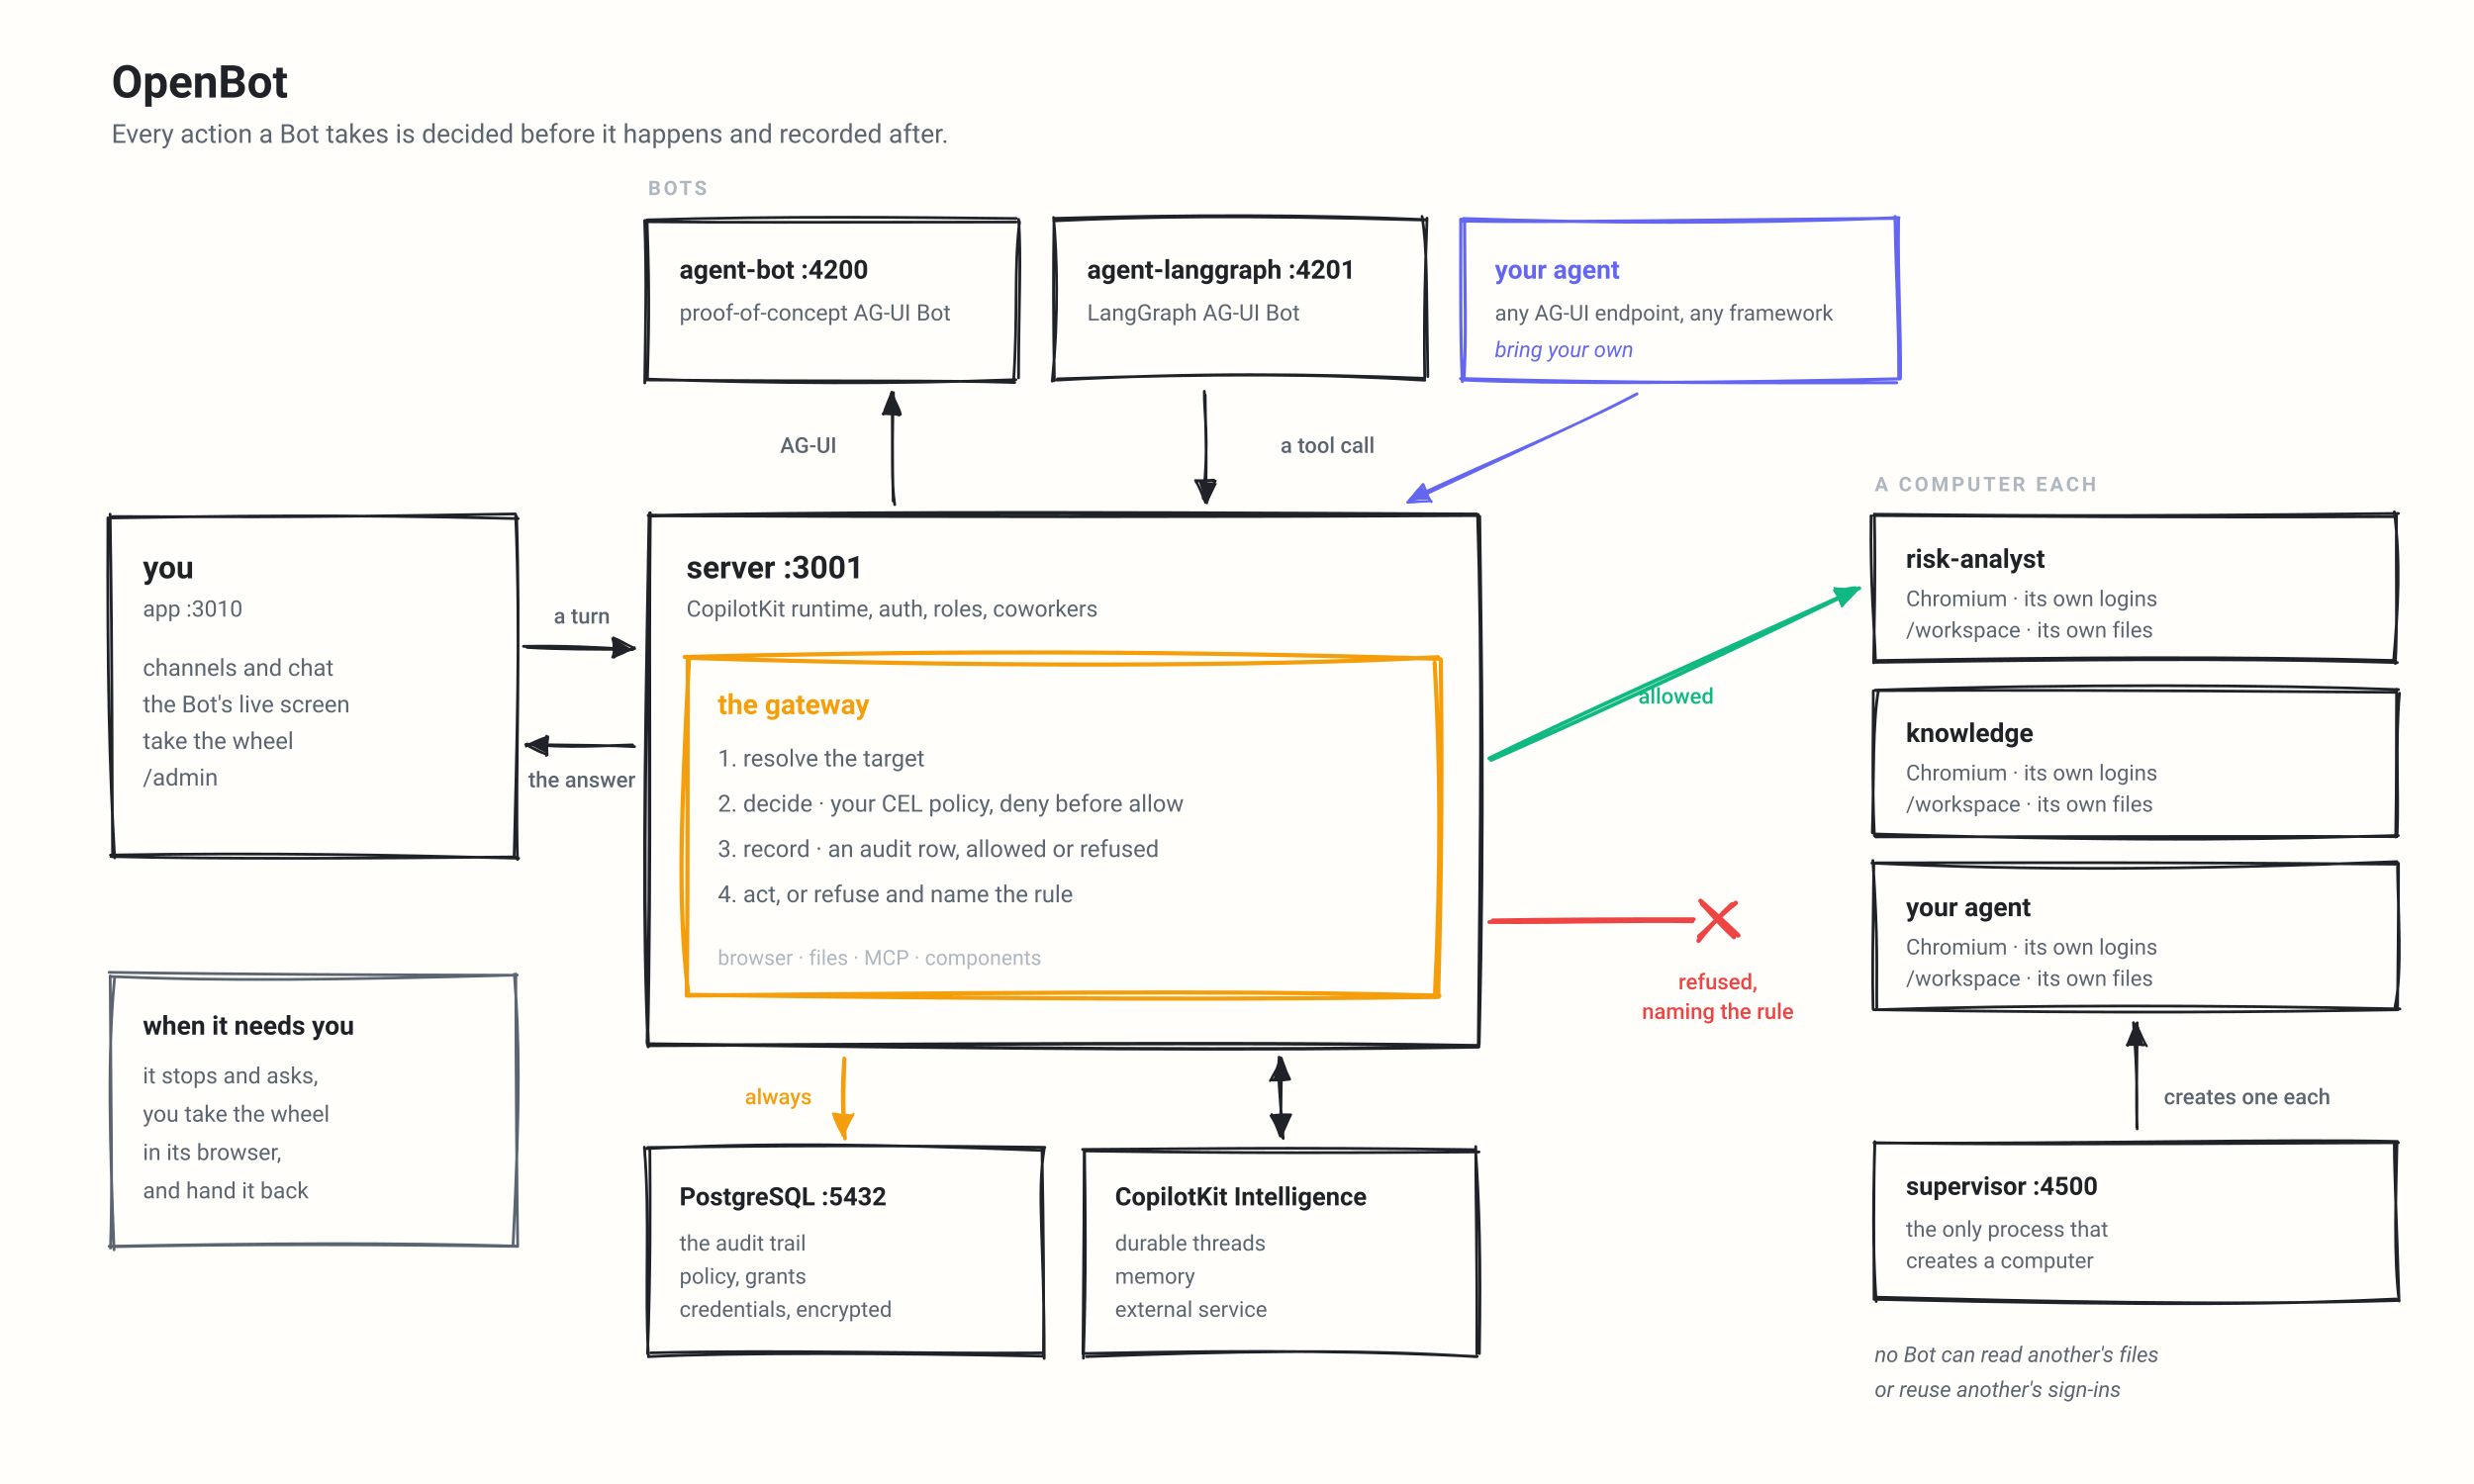
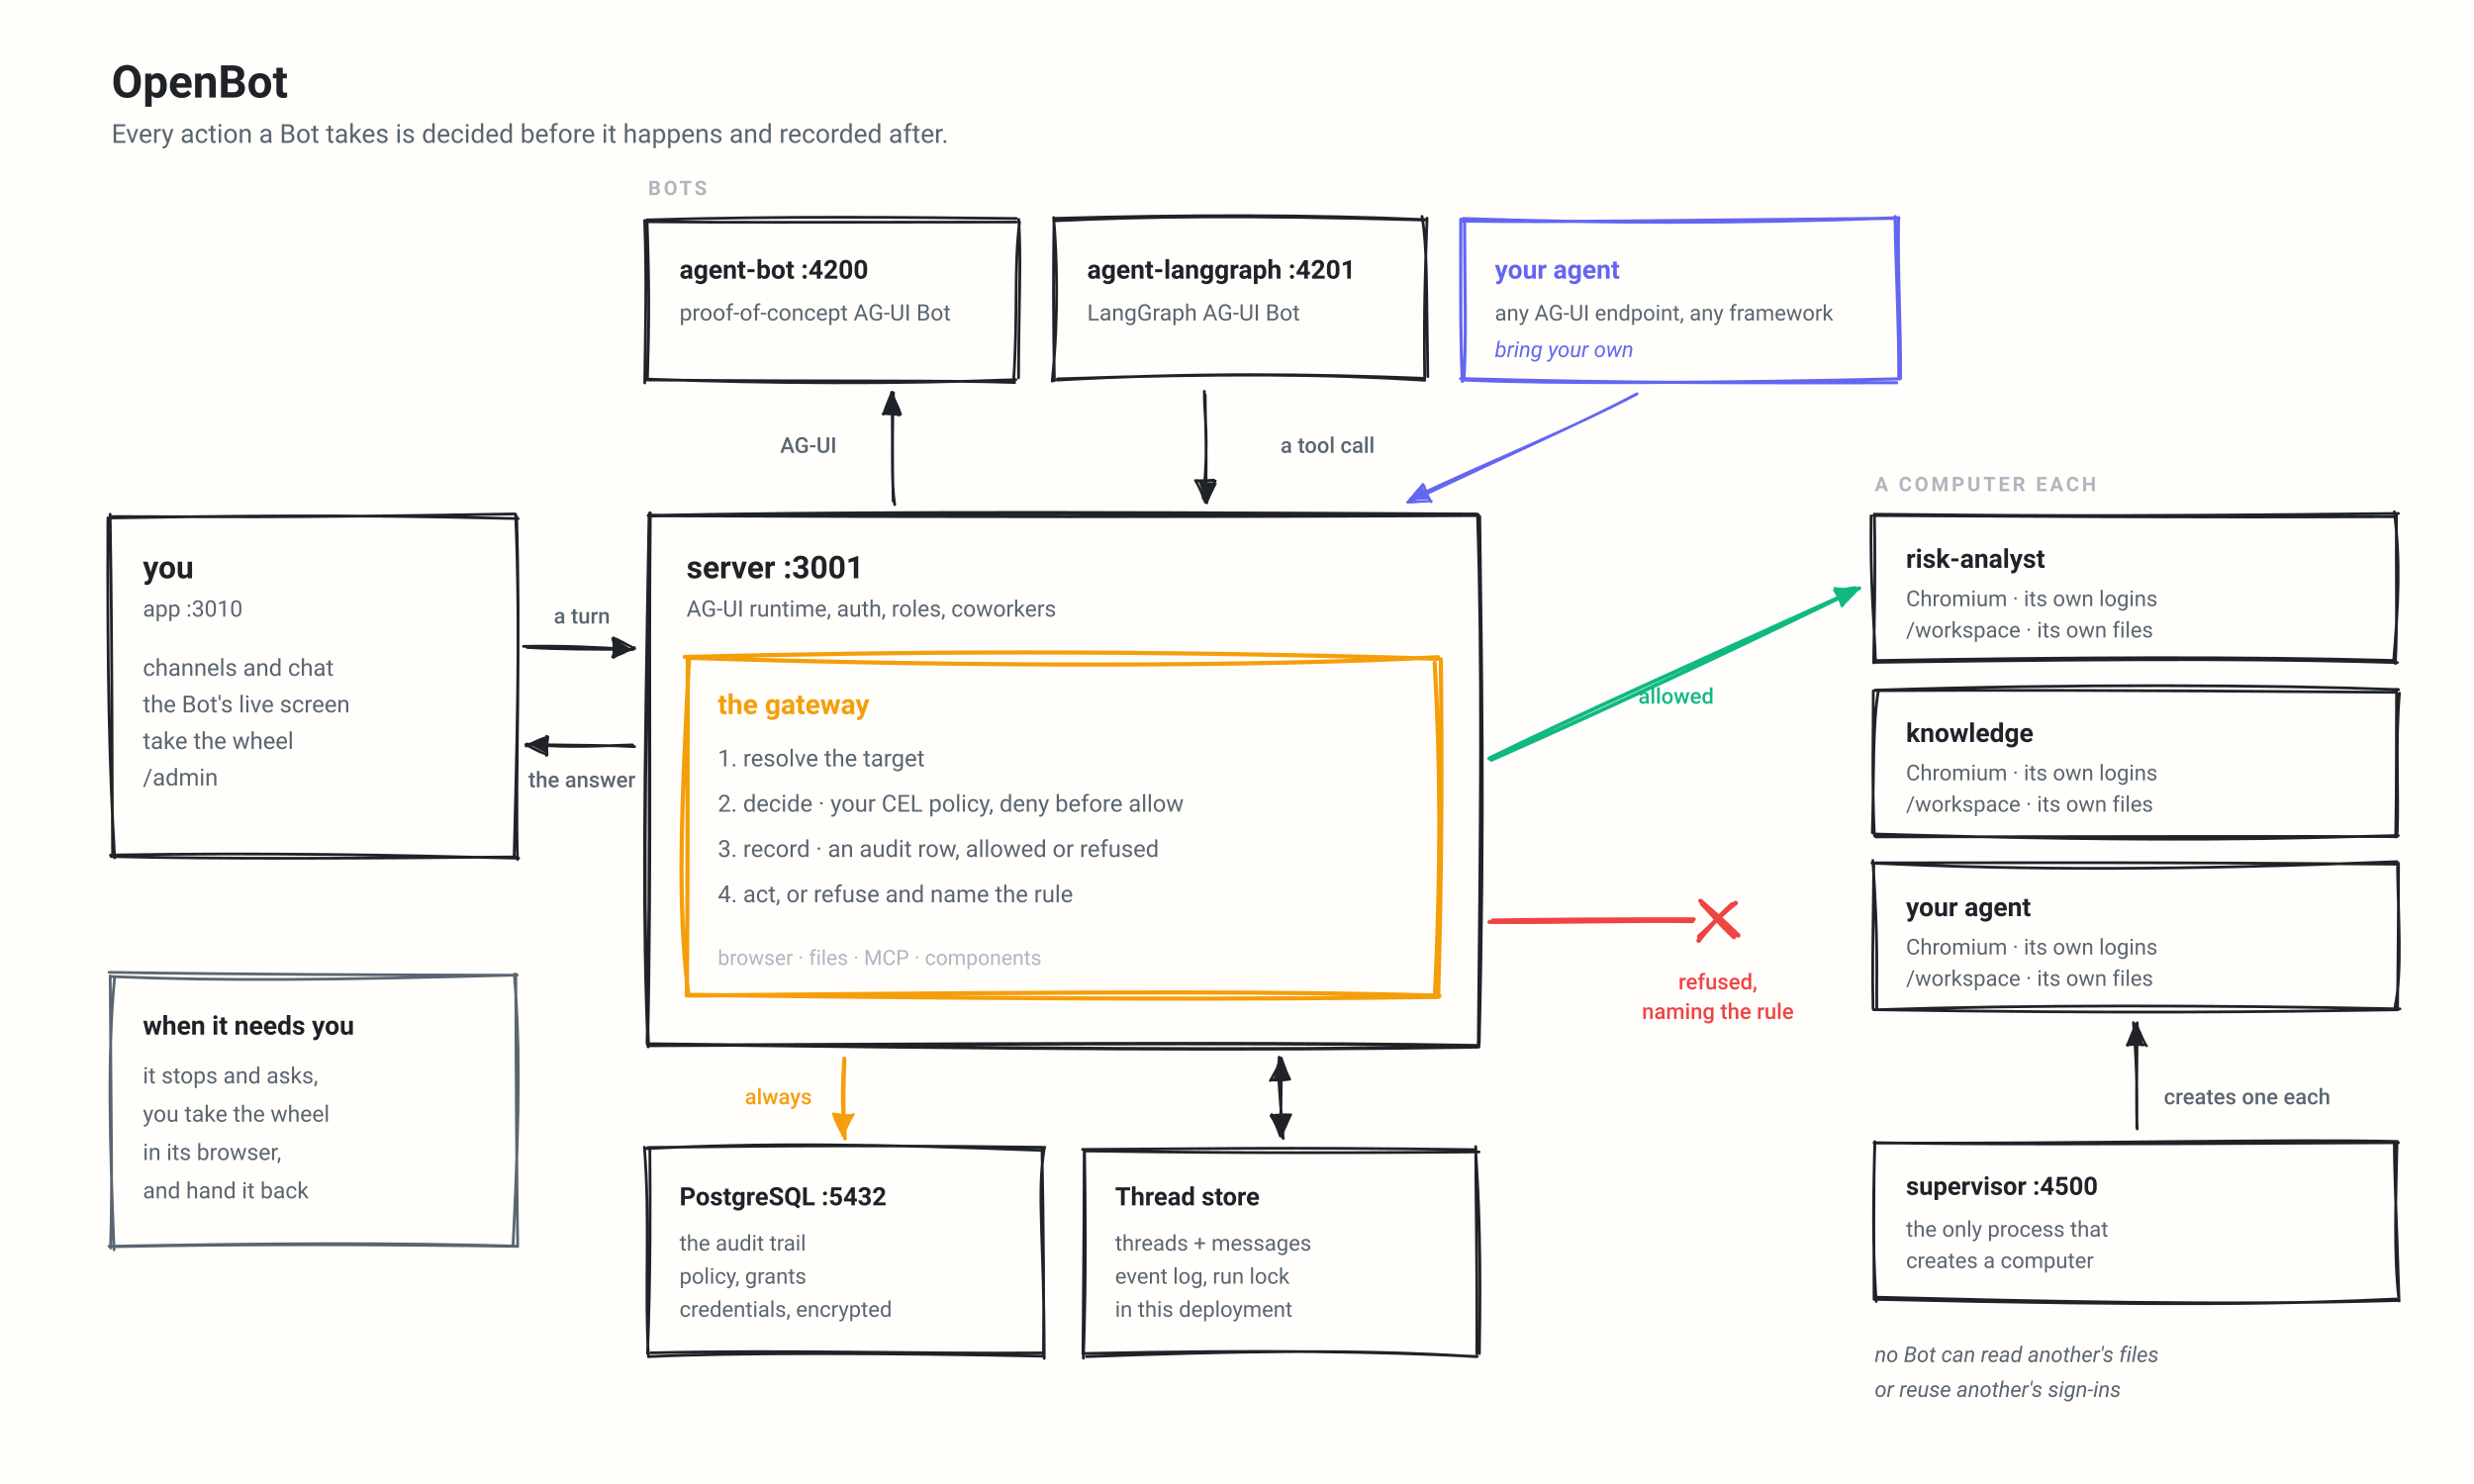
<svg xmlns="http://www.w3.org/2000/svg" viewBox="0 0 1420 852" width="1420" height="852" role="img">
  <rect width="1420" height="852" fill="#fffefb" />
  <text x="64" y="56" font-family="ui-sans-serif, -apple-system, &quot;Segoe UI&quot;, Roboto, &quot;Helvetica Neue&quot;, Arial, sans-serif" font-size="26" font-weight="700" fill="#1f2328" text-anchor="start">OpenBot</text>
  <text x="64" y="82" font-family="ui-sans-serif, -apple-system, &quot;Segoe UI&quot;, Roboto, &quot;Helvetica Neue&quot;, Arial, sans-serif" font-size="15" font-weight="400" fill="#5b6570" text-anchor="start">Every action a Bot takes is decided before it happens and recorded after.</text>
  <text x="372" y="112" font-family="ui-sans-serif, -apple-system, &quot;Segoe UI&quot;, Roboto, &quot;Helvetica Neue&quot;, Arial, sans-serif" font-size="11.5" font-weight="700" fill="#aeb6bf" text-anchor="start" letter-spacing="1.6">BOTS</text>
  <path d="M372.459 127.308 C414.776 127.759, 457.833 127.659, 583.253 127.486 M371.314 126.253 C447.726 123.952, 521.852 124.774, 583.301 125.438 M585.18 127.408 C581.847 154.688, 584.381 180.293, 581.723 219.523 M584.696 125.99 C586.201 148.555, 584.777 172.618, 584.612 216.954 M582.408 219.6 C539.665 218.165, 492.998 219.168, 370.501 218.146 M583.078 217.972 C513.37 220.622, 442.975 220.187, 372.597 217.689 M370.055 219.859 C370.41 190.429, 371.297 160.605, 370.005 126.592 M371.604 217.781 C372.11 196.383, 373.111 173.91, 371.39 126.774" fill="none" stroke="#1f2328" stroke-width="1.6" stroke-linecap="round" stroke-linejoin="round" />
  <text x="390" y="160" font-family="ui-sans-serif, -apple-system, &quot;Segoe UI&quot;, Roboto, &quot;Helvetica Neue&quot;, Arial, sans-serif" font-size="15" font-weight="650" fill="#1f2328" text-anchor="start">agent-bot :4200</text>
  <text x="390" y="184" font-family="ui-sans-serif, -apple-system, &quot;Segoe UI&quot;, Roboto, &quot;Helvetica Neue&quot;, Arial, sans-serif" font-size="13" font-weight="400" fill="#5b6570" text-anchor="start">proof-of-concept AG-UI Bot</text>
  <path d="M604.775 126.801 C658.569 124.359, 709.445 123.363, 818.891 126.358 M605.577 125.367 C679.366 123.25, 752.602 123.122, 818.68 126.114 M816.214 124.226 C819.302 143.22, 818.592 161.637, 819.527 216.19 M819.073 125.246 C818.107 152.739, 817.177 180.29, 817.73 217.344 M816.418 217.164 C751.831 214.654, 687.014 213.821, 606.693 218.223 M817.783 218.312 C761.132 214.755, 702.33 214.284, 606.957 217.525 M603.944 218.849 C607.774 180.817, 606.609 145.481, 604.742 124.888 M605.182 218.568 C604.532 185.138, 604.558 150.418, 604.979 127.026" fill="none" stroke="#1f2328" stroke-width="1.6" stroke-linecap="round" stroke-linejoin="round" />
  <text x="624" y="160" font-family="ui-sans-serif, -apple-system, &quot;Segoe UI&quot;, Roboto, &quot;Helvetica Neue&quot;, Arial, sans-serif" font-size="15" font-weight="650" fill="#1f2328" text-anchor="start">agent-langgraph :4201</text>
  <text x="624" y="184" font-family="ui-sans-serif, -apple-system, &quot;Segoe UI&quot;, Roboto, &quot;Helvetica Neue&quot;, Arial, sans-serif" font-size="13" font-weight="400" fill="#5b6570" text-anchor="start">LangGraph AG-UI Bot</text>
  <path d="M839.906 125.519 C917.269 128.1, 995.613 128.589, 1089.89 125.008 M839.221 126.903 C898.423 127.697, 957.675 126.537, 1089.867 125.323 M1087.726 124.33 C1088.194 156.991, 1089.996 184.306, 1089.874 216.835 M1089.658 125.969 C1089.12 156.892, 1091.049 189.556, 1090.784 217.05 M1088.611 219.723 C1012.727 219.721, 934.839 220.149, 838.354 217.387 M1090.652 217.49 C991.343 219.886, 890.466 220.45, 840.771 218.144 M839.382 218.97 C838.286 197.424, 838.387 177.494, 838.441 125.879 M840.237 218.084 C841.74 192.565, 840.685 167.963, 840.605 125.642" fill="none" stroke="#6366f1" stroke-width="1.8" stroke-linecap="round" stroke-linejoin="round" />
  <text x="858" y="160" font-family="ui-sans-serif, -apple-system, &quot;Segoe UI&quot;, Roboto, &quot;Helvetica Neue&quot;, Arial, sans-serif" font-size="15" font-weight="650" fill="#6366f1" text-anchor="start">your agent</text>
  <text x="858" y="184" font-family="ui-sans-serif, -apple-system, &quot;Segoe UI&quot;, Roboto, &quot;Helvetica Neue&quot;, Arial, sans-serif" font-size="12.5" font-weight="400" fill="#5b6570" text-anchor="start">any AG-UI endpoint, any framework</text>
  <text x="858" y="205" font-family="ui-sans-serif, -apple-system, &quot;Segoe UI&quot;, Roboto, &quot;Helvetica Neue&quot;, Arial, sans-serif" font-size="12.5" font-weight="400" fill="#6366f1" text-anchor="start" font-style="italic">bring your own</text>
  <path d="M63.298 297.379 C127.123 296.37, 191.551 295.131, 297.404 297.747 M64.666 296.566 C112.324 296.547, 160.372 297.472, 295.569 295.049 M295.945 295.212 C299.226 371.004, 295.585 443.025, 297.015 493.427 M296.53 296.524 C298.567 364.901, 296.521 432.804, 295.105 491.936 M297.697 492.735 C224.971 490.885, 153.533 489.401, 63.433 490.908 M295.602 491.99 C211.51 492.823, 126.369 493.289, 63.698 491.771 M65.799 492.517 C62.784 439.721, 61.525 387.807, 61.942 297.343 M64.639 491.875 C64.125 439.873, 64.666 388.663, 63.212 295.214" fill="none" stroke="#1f2328" stroke-width="1.6" stroke-linecap="round" stroke-linejoin="round" />
  <text x="82" y="332" font-family="ui-sans-serif, -apple-system, &quot;Segoe UI&quot;, Roboto, &quot;Helvetica Neue&quot;, Arial, sans-serif" font-size="18" font-weight="700" fill="#1f2328" text-anchor="start">you</text>
  <text x="82" y="354" font-family="ui-sans-serif, -apple-system, &quot;Segoe UI&quot;, Roboto, &quot;Helvetica Neue&quot;, Arial, sans-serif" font-size="13" font-weight="400" fill="#5b6570" text-anchor="start">app :3010</text>
  <text x="82" y="388" font-family="ui-sans-serif, -apple-system, &quot;Segoe UI&quot;, Roboto, &quot;Helvetica Neue&quot;, Arial, sans-serif" font-size="13.5" font-weight="400" fill="#5b6570" text-anchor="start">channels and chat</text>
  <text x="82" y="409" font-family="ui-sans-serif, -apple-system, &quot;Segoe UI&quot;, Roboto, &quot;Helvetica Neue&quot;, Arial, sans-serif" font-size="13.5" font-weight="400" fill="#5b6570" text-anchor="start">the Bot's live screen</text>
  <text x="82" y="430" font-family="ui-sans-serif, -apple-system, &quot;Segoe UI&quot;, Roboto, &quot;Helvetica Neue&quot;, Arial, sans-serif" font-size="13.5" font-weight="400" fill="#5b6570" text-anchor="start">take the wheel</text>
  <text x="82" y="451" font-family="ui-sans-serif, -apple-system, &quot;Segoe UI&quot;, Roboto, &quot;Helvetica Neue&quot;, Arial, sans-serif" font-size="13.5" font-weight="400" fill="#5b6570" text-anchor="start">/admin</text>
  <path d="M62.618 558.233 C140.549 559.474, 219.315 559.708, 294.366 559.89 M64.03 560.67 C128.766 563.401, 192.675 562.61, 296.849 559.797 M295.214 559.326 C298.099 595.183, 298.646 631.395, 294.505 714.323 M296.054 559.219 C296.111 618.911, 296.668 680.904, 297.139 715.631 M297.08 715.436 C224.63 713.31, 152.946 713.751, 62.575 715.523 M296.772 715.583 C216.573 714.389, 136.859 714.234, 64.773 715.767 M65.457 717.532 C63.099 657.93, 61.582 604.659, 65.744 561.775 M63.45 716.542 C64.656 678.279, 63.682 641.271, 63.249 560.292" fill="none" stroke="#5b6570" stroke-width="1.6" stroke-linecap="round" stroke-linejoin="round" />
  <text x="82" y="594" font-family="ui-sans-serif, -apple-system, &quot;Segoe UI&quot;, Roboto, &quot;Helvetica Neue&quot;, Arial, sans-serif" font-size="15" font-weight="650" fill="#1f2328" text-anchor="start">when it needs you</text>
  <text x="82" y="622" font-family="ui-sans-serif, -apple-system, &quot;Segoe UI&quot;, Roboto, &quot;Helvetica Neue&quot;, Arial, sans-serif" font-size="13" font-weight="400" fill="#5b6570" text-anchor="start">it stops and asks,</text>
  <text x="82" y="644" font-family="ui-sans-serif, -apple-system, &quot;Segoe UI&quot;, Roboto, &quot;Helvetica Neue&quot;, Arial, sans-serif" font-size="13" font-weight="400" fill="#5b6570" text-anchor="start">you take the wheel</text>
  <text x="82" y="666" font-family="ui-sans-serif, -apple-system, &quot;Segoe UI&quot;, Roboto, &quot;Helvetica Neue&quot;, Arial, sans-serif" font-size="13" font-weight="400" fill="#5b6570" text-anchor="start">in its browser,</text>
  <text x="82" y="688" font-family="ui-sans-serif, -apple-system, &quot;Segoe UI&quot;, Roboto, &quot;Helvetica Neue&quot;, Arial, sans-serif" font-size="13" font-weight="400" fill="#5b6570" text-anchor="start">and hand it back</text>
  <path d="M372.666 296.114 C472.135 294.19, 573.463 293.818, 847.536 295.282 M372.242 295.947 C534.935 296.615, 698.176 296.701, 848.25 295.81 M849.137 296.56 C850.056 378.356, 852.059 463.115, 848.826 599.328 M848.261 295.527 C851.032 381.47, 849.981 467.878, 848.684 600.34 M848.664 601.006 C715.902 603.305, 584.808 602.01, 372.817 599.429 M848.373 600.375 C749.185 598.589, 650.133 598.995, 371.913 600.183 M371.57 599.054 C373.88 492.79, 372.028 388.131, 373.064 294.576 M372.084 600.81 C369.066 529.712, 369.759 460.592, 372.727 295.705" fill="none" stroke="#1f2328" stroke-width="2" stroke-linecap="round" stroke-linejoin="round" />
  <text x="394" y="332" font-family="ui-sans-serif, -apple-system, &quot;Segoe UI&quot;, Roboto, &quot;Helvetica Neue&quot;, Arial, sans-serif" font-size="18" font-weight="700" fill="#1f2328" text-anchor="start">server :3001</text>
-   <text x="394" y="354" font-family="ui-sans-serif, -apple-system, &quot;Segoe UI&quot;, Roboto, &quot;Helvetica Neue&quot;, Arial, sans-serif" font-size="13" font-weight="400" fill="#5b6570" text-anchor="start">CopilotKit runtime, auth, roles, coworkers</text>
+   <text x="394" y="354" font-family="ui-sans-serif, -apple-system, &quot;Segoe UI&quot;, Roboto, &quot;Helvetica Neue&quot;, Arial, sans-serif" font-size="13" font-weight="400" fill="#5b6570" text-anchor="start">AG-UI runtime, auth, roles, coworkers</text>
  <path d="M392.995 377.179 C519.336 374.094, 643.5 372.982, 825.313 378.201 M394.647 377.676 C558.901 383.001, 724.277 382.766, 825.351 377.308 M823.457 380.547 C826.71 436.629, 827.253 494.809, 823.598 572.51 M826.984 378.566 C827.643 436.463, 827.588 494.995, 825.464 571.348 M825.71 572.346 C719.046 573.788, 612.091 573.859, 395.198 571.165 M826.188 571.632 C739.258 569.259, 651.788 569.13, 394.171 571.58 M394.911 569.247 C388.689 516.669, 391.217 465.314, 395.407 379.242 M394.24 571.586 C394.847 500.406, 394.544 428.899, 394.773 378.821" fill="none" stroke="#f59e0b" stroke-width="2.4" stroke-linecap="round" stroke-linejoin="round" />
  <text x="412" y="410" font-family="ui-sans-serif, -apple-system, &quot;Segoe UI&quot;, Roboto, &quot;Helvetica Neue&quot;, Arial, sans-serif" font-size="16" font-weight="700" fill="#f59e0b" text-anchor="start">the gateway</text>
  <text x="412" y="440" font-family="ui-sans-serif, -apple-system, &quot;Segoe UI&quot;, Roboto, &quot;Helvetica Neue&quot;, Arial, sans-serif" font-size="13.5" font-weight="400" fill="#5b6570" text-anchor="start">1.  resolve the target</text>
  <text x="412" y="466" font-family="ui-sans-serif, -apple-system, &quot;Segoe UI&quot;, Roboto, &quot;Helvetica Neue&quot;, Arial, sans-serif" font-size="13.5" font-weight="400" fill="#5b6570" text-anchor="start">2.  decide  ·  your CEL policy, deny before allow</text>
  <text x="412" y="492" font-family="ui-sans-serif, -apple-system, &quot;Segoe UI&quot;, Roboto, &quot;Helvetica Neue&quot;, Arial, sans-serif" font-size="13.5" font-weight="400" fill="#5b6570" text-anchor="start">3.  record  ·  an audit row, allowed or refused</text>
  <text x="412" y="518" font-family="ui-sans-serif, -apple-system, &quot;Segoe UI&quot;, Roboto, &quot;Helvetica Neue&quot;, Arial, sans-serif" font-size="13.5" font-weight="400" fill="#5b6570" text-anchor="start">4.  act, or refuse and name the rule</text>
  <text x="412" y="554" font-family="ui-sans-serif, -apple-system, &quot;Segoe UI&quot;, Roboto, &quot;Helvetica Neue&quot;, Arial, sans-serif" font-size="12" font-weight="400" fill="#aeb6bf" text-anchor="start">browser · files · MCP · components</text>
  <text x="1076" y="282" font-family="ui-sans-serif, -apple-system, &quot;Segoe UI&quot;, Roboto, &quot;Helvetica Neue&quot;, Arial, sans-serif" font-size="11.5" font-weight="700" fill="#aeb6bf" text-anchor="start" letter-spacing="1.6">A COMPUTER EACH</text>
  <path d="M1076.763 295.232 C1140.317 295.761, 1202.844 296.835, 1376.637 294.774 M1075.407 295.99 C1161.641 296.389, 1246.864 297.226, 1375.172 296.616 M1374.263 293.828 C1377.874 321.874, 1376.554 348.479, 1373.84 379.854 M1375.528 295.832 C1375.132 328.574, 1376.084 359.577, 1374.867 380.933 M1374.518 379.209 C1285.534 376.82, 1190.836 377.327, 1077.075 379.237 M1376.021 380.401 C1312.647 378.627, 1248.662 377.819, 1075.793 380.269 M1076.472 379.818 C1075.826 358.205, 1073.45 336.891, 1073.924 296.15 M1075.405 380.533 C1075.717 357.427, 1076.542 335.367, 1075.857 295.111" fill="none" stroke="#1f2328" stroke-width="1.6" stroke-linecap="round" stroke-linejoin="round" />
  <text x="1094" y="326" font-family="ui-sans-serif, -apple-system, &quot;Segoe UI&quot;, Roboto, &quot;Helvetica Neue&quot;, Arial, sans-serif" font-size="15" font-weight="650" fill="#1f2328" text-anchor="start">risk-analyst</text>
  <text x="1094" y="348" font-family="ui-sans-serif, -apple-system, &quot;Segoe UI&quot;, Roboto, &quot;Helvetica Neue&quot;, Arial, sans-serif" font-size="12.5" font-weight="400" fill="#5b6570" text-anchor="start">Chromium · its own logins</text>
  <text x="1094" y="366" font-family="ui-sans-serif, -apple-system, &quot;Segoe UI&quot;, Roboto, &quot;Helvetica Neue&quot;, Arial, sans-serif" font-size="12.5" font-weight="400" fill="#5b6570" text-anchor="start">/workspace · its own files</text>
  <path d="M1076.883 396.513 C1140.348 396.245, 1202.038 396.093, 1375.539 397.481 M1076.24 396.233 C1188.403 392.577, 1302.942 393.128, 1376.68 395.909 M1377.225 398.007 C1374.754 426.075, 1376.883 456.166, 1375.92 478.307 M1375.565 395.67 C1375.371 422.038, 1375.645 449.677, 1375.057 480.57 M1376.576 479.685 C1311.647 481.285, 1247.368 483.897, 1076.375 478.825 M1375.831 480.326 C1315.246 480.087, 1253.294 480.231, 1076.57 480.468 M1074.663 478.062 C1075.614 445.956, 1074.764 414.868, 1078.223 396.063 M1075.828 479.732 C1074.315 447.446, 1075.323 415.782, 1075.223 396.621" fill="none" stroke="#1f2328" stroke-width="1.6" stroke-linecap="round" stroke-linejoin="round" />
  <text x="1094" y="426" font-family="ui-sans-serif, -apple-system, &quot;Segoe UI&quot;, Roboto, &quot;Helvetica Neue&quot;, Arial, sans-serif" font-size="15" font-weight="650" fill="#1f2328" text-anchor="start">knowledge</text>
  <text x="1094" y="448" font-family="ui-sans-serif, -apple-system, &quot;Segoe UI&quot;, Roboto, &quot;Helvetica Neue&quot;, Arial, sans-serif" font-size="12.5" font-weight="400" fill="#5b6570" text-anchor="start">Chromium · its own logins</text>
  <text x="1094" y="466" font-family="ui-sans-serif, -apple-system, &quot;Segoe UI&quot;, Roboto, &quot;Helvetica Neue&quot;, Arial, sans-serif" font-size="12.5" font-weight="400" fill="#5b6570" text-anchor="start">/workspace · its own files</text>
  <path d="M1074.44 495.524 C1164.467 499.764, 1252.122 499.594, 1375.836 494.7 M1076.513 495.394 C1151.903 495.391, 1226.585 494.864, 1376.338 496.16 M1376.11 497.68 C1376.42 524.439, 1378.941 558.637, 1374.685 577.905 M1376.666 495.651 C1376.729 528.994, 1376.234 559.998, 1376.118 579.303 M1377.503 579.234 C1268.277 576.984, 1163.984 576.9, 1076.245 579.724 M1376.292 579.737 C1300.1 580.963, 1222.024 582.025, 1075.367 579.682 M1077.231 578.596 C1076.964 558.201, 1078.149 541.462, 1074.961 494.006 M1075.078 579.21 C1074.618 559.591, 1074.973 539.596, 1075.498 495.419" fill="none" stroke="#1f2328" stroke-width="1.6" stroke-linecap="round" stroke-linejoin="round" />
  <text x="1094" y="526" font-family="ui-sans-serif, -apple-system, &quot;Segoe UI&quot;, Roboto, &quot;Helvetica Neue&quot;, Arial, sans-serif" font-size="15" font-weight="650" fill="#1f2328" text-anchor="start">your agent</text>
  <text x="1094" y="548" font-family="ui-sans-serif, -apple-system, &quot;Segoe UI&quot;, Roboto, &quot;Helvetica Neue&quot;, Arial, sans-serif" font-size="12.5" font-weight="400" fill="#5b6570" text-anchor="start">Chromium · its own logins</text>
  <text x="1094" y="566" font-family="ui-sans-serif, -apple-system, &quot;Segoe UI&quot;, Roboto, &quot;Helvetica Neue&quot;, Arial, sans-serif" font-size="12.5" font-weight="400" fill="#5b6570" text-anchor="start">/workspace · its own files</text>
  <path d="M1077.357 656.26 C1194.2 656.732, 1312.851 653.825, 1376.117 655.334 M1075.646 656.045 C1135.848 657.072, 1197.565 657.017, 1376.614 656.043 M1374.266 656.815 C1374.406 677.991, 1375.635 701.809, 1376.954 746.523 M1375.783 657.009 C1375.211 687.704, 1373.842 720.785, 1376.991 746.922 M1377.085 746.638 C1273.857 749.611, 1172.16 747.084, 1076.543 744.744 M1375.264 745.784 C1313.941 748.653, 1251.005 749.993, 1075.609 745.959 M1076.882 747.21 C1075.536 727.358, 1074.656 702.762, 1076.12 656.262 M1075.659 745.756 C1075.595 716.384, 1075.204 686.048, 1076.063 655.435" fill="none" stroke="#1f2328" stroke-width="1.6" stroke-linecap="round" stroke-linejoin="round" />
  <text x="1094" y="686" font-family="ui-sans-serif, -apple-system, &quot;Segoe UI&quot;, Roboto, &quot;Helvetica Neue&quot;, Arial, sans-serif" font-size="14.5" font-weight="650" fill="#1f2328" text-anchor="start">supervisor :4500</text>
  <text x="1094" y="710" font-family="ui-sans-serif, -apple-system, &quot;Segoe UI&quot;, Roboto, &quot;Helvetica Neue&quot;, Arial, sans-serif" font-size="12.5" font-weight="400" fill="#5b6570" text-anchor="start">the only process that</text>
  <text x="1094" y="728" font-family="ui-sans-serif, -apple-system, &quot;Segoe UI&quot;, Roboto, &quot;Helvetica Neue&quot;, Arial, sans-serif" font-size="12.5" font-weight="400" fill="#5b6570" text-anchor="start">creates a computer</text>
  <text x="1076" y="782" font-family="ui-sans-serif, -apple-system, &quot;Segoe UI&quot;, Roboto, &quot;Helvetica Neue&quot;, Arial, sans-serif" font-size="12.5" font-weight="400" fill="#5b6570" text-anchor="start" font-style="italic">no Bot can read another's files</text>
  <text x="1076" y="802" font-family="ui-sans-serif, -apple-system, &quot;Segoe UI&quot;, Roboto, &quot;Helvetica Neue&quot;, Arial, sans-serif" font-size="12.5" font-weight="400" fill="#5b6570" text-anchor="start" font-style="italic">or reuse another's sign-ins</text>
  <path d="M371.777 658.805 C417.776 658.412, 468.086 657.015, 599.706 658.702 M371.178 659.458 C437.218 655.987, 504.352 656.811, 597.435 660.44 M599.383 659.188 C595.049 686.356, 599.357 710.49, 599.345 779.911 M598.071 659.583 C598.962 704.304, 599.218 750.45, 598.925 777.935 M597.987 776.728 C525.136 777.36, 452.393 774.839, 373.678 776.7 M598.801 778.611 C509.31 776.733, 420.674 776.568, 372.965 778.843 M372.206 778.979 C369.89 740.844, 373.238 700.269, 369.86 658.632 M371.662 777.05 C373.478 732.186, 373.222 686.581, 372.991 659.236" fill="none" stroke="#1f2328" stroke-width="1.6" stroke-linecap="round" stroke-linejoin="round" />
  <text x="390" y="692" font-family="ui-sans-serif, -apple-system, &quot;Segoe UI&quot;, Roboto, &quot;Helvetica Neue&quot;, Arial, sans-serif" font-size="14.5" font-weight="650" fill="#1f2328" text-anchor="start">PostgreSQL :5432</text>
  <text x="390" y="718" font-family="ui-sans-serif, -apple-system, &quot;Segoe UI&quot;, Roboto, &quot;Helvetica Neue&quot;, Arial, sans-serif" font-size="12.5" font-weight="400" fill="#5b6570" text-anchor="start">the audit trail</text>
  <text x="390" y="737" font-family="ui-sans-serif, -apple-system, &quot;Segoe UI&quot;, Roboto, &quot;Helvetica Neue&quot;, Arial, sans-serif" font-size="12.5" font-weight="400" fill="#5b6570" text-anchor="start">policy, grants</text>
  <text x="390" y="756" font-family="ui-sans-serif, -apple-system, &quot;Segoe UI&quot;, Roboto, &quot;Helvetica Neue&quot;, Arial, sans-serif" font-size="12.5" font-weight="400" fill="#5b6570" text-anchor="start">credentials, encrypted</text>
  <path d="M622.343 660.782 C681.26 661.649, 737.215 662.231, 848.923 661.357 M621.351 659.925 C678.01 659.716, 733.794 658.42, 847.143 660.07 M847.04 658.259 C847.016 689.535, 847.91 717.477, 847.638 777.189 M846.909 659.477 C849.043 691.444, 850.012 721.216, 849.132 777.104 M847.16 778.905 C776.306 774.222, 704.583 775.916, 623.637 778.876 M847.915 778.799 C789.708 776.053, 730.565 774.786, 622.452 777.061 M621.837 779.758 C623.514 733.241, 622.894 687.844, 622.494 661.839 M621.592 777.431 C621.711 749.12, 622.179 722.136, 622.312 660.381" fill="none" stroke="#1f2328" stroke-width="1.6" stroke-linecap="round" stroke-linejoin="round" />
-   <text x="640" y="692" font-family="ui-sans-serif, -apple-system, &quot;Segoe UI&quot;, Roboto, &quot;Helvetica Neue&quot;, Arial, sans-serif" font-size="14.5" font-weight="650" fill="#1f2328" text-anchor="start">CopilotKit Intelligence</text>
-   <text x="640" y="718" font-family="ui-sans-serif, -apple-system, &quot;Segoe UI&quot;, Roboto, &quot;Helvetica Neue&quot;, Arial, sans-serif" font-size="12.5" font-weight="400" fill="#5b6570" text-anchor="start">durable threads</text>
-   <text x="640" y="737" font-family="ui-sans-serif, -apple-system, &quot;Segoe UI&quot;, Roboto, &quot;Helvetica Neue&quot;, Arial, sans-serif" font-size="12.5" font-weight="400" fill="#5b6570" text-anchor="start">memory</text>
-   <text x="640" y="756" font-family="ui-sans-serif, -apple-system, &quot;Segoe UI&quot;, Roboto, &quot;Helvetica Neue&quot;, Arial, sans-serif" font-size="12.5" font-weight="400" fill="#5b6570" text-anchor="start">external service</text>
+   <text x="640" y="692" font-family="ui-sans-serif, -apple-system, &quot;Segoe UI&quot;, Roboto, &quot;Helvetica Neue&quot;, Arial, sans-serif" font-size="14.5" font-weight="650" fill="#1f2328" text-anchor="start">Thread store</text>
+   <text x="640" y="718" font-family="ui-sans-serif, -apple-system, &quot;Segoe UI&quot;, Roboto, &quot;Helvetica Neue&quot;, Arial, sans-serif" font-size="12.5" font-weight="400" fill="#5b6570" text-anchor="start">threads + messages</text>
+   <text x="640" y="737" font-family="ui-sans-serif, -apple-system, &quot;Segoe UI&quot;, Roboto, &quot;Helvetica Neue&quot;, Arial, sans-serif" font-size="12.5" font-weight="400" fill="#5b6570" text-anchor="start">event log, run lock</text>
+   <text x="640" y="756" font-family="ui-sans-serif, -apple-system, &quot;Segoe UI&quot;, Roboto, &quot;Helvetica Neue&quot;, Arial, sans-serif" font-size="12.5" font-weight="400" fill="#5b6570" text-anchor="start">in this deployment</text>
  <path d="M300.459 371.081 C322.483 370.675, 341.703 371.491, 362.787 372.913 M302.562 371.709 C322.382 372.872, 340.89 372.709, 363.176 372.881" fill="none" stroke="#1f2328" stroke-width="1.6" stroke-linecap="round" stroke-linejoin="round" />
  <path d="M362.968 372.91 L353.066 376.355 L350.752 365.971" fill="#1f2328" stroke="none" stroke-width="0" stroke-linecap="round" stroke-linejoin="round" />
  <path d="M364.247 371.659 C360.726 372.497, 359.448 375.031, 352.689 376.691 M364.418 372.445 C361.357 373.162, 357.545 374.366, 352.177 377.479 M351.514 377.304 C352.726 374.793, 352.528 371.402, 352.102 366.022 M352.416 377.508 C352.497 374.745, 351.902 372.195, 352.452 367.064 M351.912 366.149 C355.565 367.27, 357.886 369.151, 363.576 371.841 M352.092 366.65 C356.511 368.738, 360.633 370.48, 363.95 371.938" fill="none" stroke="#1f2328" stroke-width="1.3" stroke-linecap="round" stroke-linejoin="round" />
  <text x="334" y="358" font-family="ui-sans-serif, -apple-system, &quot;Segoe UI&quot;, Roboto, &quot;Helvetica Neue&quot;, Arial, sans-serif" font-size="12.5" font-weight="500" fill="#5b6570" text-anchor="middle">a turn</text>
  <path d="M363.068 427.645 C345.603 428.088, 325.869 429.639, 302.33 427.178 M364.218 428.653 C350.267 427.862, 336.762 427.958, 301.75 427.45" fill="none" stroke="#1f2328" stroke-width="1.6" stroke-linecap="round" stroke-linejoin="round" />
  <path d="M302.923 426.868 L315.235 423.326 L314.041 432.665" fill="#1f2328" stroke="none" stroke-width="0" stroke-linecap="round" stroke-linejoin="round" />
  <path d="M301.93 428.52 C304.793 427.187, 308.452 425.188, 313.043 423.472 M302.124 428.234 C305.489 426.501, 308.553 424.911, 314.048 423.028 M314.608 422.877 C313.278 425.021, 313.373 429.174, 313.478 433.884 M313.647 422.508 C313.805 426.683, 313.93 430.649, 314.173 433.511 M314.09 433.467 C308.654 430.694, 304.914 428.921, 302.055 427.514 M314.135 433.163 C311.251 432.47, 308.928 431.515, 302.349 427.855" fill="none" stroke="#1f2328" stroke-width="1.3" stroke-linecap="round" stroke-linejoin="round" />
  <text x="334" y="452" font-family="ui-sans-serif, -apple-system, &quot;Segoe UI&quot;, Roboto, &quot;Helvetica Neue&quot;, Arial, sans-serif" font-size="12.5" font-weight="500" fill="#5b6570" text-anchor="middle">the answer</text>
  <path d="M513.536 289.712 C511.435 275.794, 512.654 260.667, 511.957 225.248 M512.65 287.68 C512.072 264.124, 512.188 240.904, 512.833 225.458" fill="none" stroke="#1f2328" stroke-width="1.6" stroke-linecap="round" stroke-linejoin="round" />
  <path d="M512.127 225.261 L516.472 239.158 L507.276 237.121" fill="#1f2328" stroke="none" stroke-width="0" stroke-linecap="round" stroke-linejoin="round" />
  <path d="M511.846 225.102 C513.551 228.908, 514.157 232.189, 516.502 238.244 M511.815 225.627 C513.445 229.825, 515.425 232.806, 516.886 237.458 M516.642 237.841 C513.437 237.793, 510.459 237.99, 507.008 237.313 M516.996 237.92 C514.665 237.534, 512.077 238.009, 506.709 237.538 M507.049 237.621 C508.444 233.505, 511.243 228.949, 511.463 225.608 M506.975 237.984 C508.344 233.28, 510.729 228.18, 511.645 225.767" fill="none" stroke="#1f2328" stroke-width="1.3" stroke-linecap="round" stroke-linejoin="round" />
  <text x="464" y="260" font-family="ui-sans-serif, -apple-system, &quot;Segoe UI&quot;, Roboto, &quot;Helvetica Neue&quot;, Arial, sans-serif" font-size="12.5" font-weight="500" fill="#5b6570" text-anchor="middle">AG-UI</text>
  <path d="M691.261 224.658 C690.997 237.77, 694.183 250.276, 690.65 286.236 M691.738 226.702 C691.691 240.556, 692.815 254.062, 691.981 288.381" fill="none" stroke="#1f2328" stroke-width="1.6" stroke-linecap="round" stroke-linejoin="round" />
  <path d="M692.642 289.267 L688.042 276.452 L698.539 277.457" fill="#1f2328" stroke="none" stroke-width="0" stroke-linecap="round" stroke-linejoin="round" />
  <path d="M692.822 288.815 C691.523 285.603, 689.439 282.064, 686.664 276.426 M691.717 288.258 C689.622 283.177, 687.933 278.581, 686.335 276.581 M686 275.779 C689.905 275.973, 694.397 275.664, 696.733 275.543 M686.939 276.24 C688.733 276.143, 691.448 276.177, 697.438 276.227 M696.858 275.57 C696.877 279.452, 695.28 280.883, 692.644 288.724 M697.688 276.071 C695.759 279.422, 693.983 282.384, 691.864 288.354" fill="none" stroke="#1f2328" stroke-width="1.3" stroke-linecap="round" stroke-linejoin="round" />
  <text x="762" y="260" font-family="ui-sans-serif, -apple-system, &quot;Segoe UI&quot;, Roboto, &quot;Helvetica Neue&quot;, Arial, sans-serif" font-size="12.5" font-weight="500" fill="#5b6570" text-anchor="middle">a tool call</text>
  <path d="M939.629 226.236 C901.206 246.445, 861.841 261.77, 809.788 286.265 M939.655 226.006 C908.73 242.253, 876.176 256.531, 808.156 288.461" fill="none" stroke="#6366f1" stroke-width="1.5" stroke-linecap="round" stroke-linejoin="round" />
  <path d="M808.051 287.461 L816.075 279.184 L821.15 286.649" fill="#6366f1" stroke="none" stroke-width="0" stroke-linecap="round" stroke-linejoin="round" />
  <path d="M808.613 287.361 C811.603 284.423, 813.837 280.408, 816.731 278.769 M808.348 288.104 C810.419 285.312, 813.426 282.211, 816.718 277.94 M817.037 278.208 C818.309 280.656, 818.392 283.006, 821.536 288.226 M816.85 278.011 C817.97 281.481, 819.416 285.015, 820.713 287.79 M821.641 287.69 C816.823 287.59, 811.576 288.571, 808.619 288.439 M821.071 287.671 C817.992 288.046, 814.807 287.921, 807.768 288.272" fill="none" stroke="#6366f1" stroke-width="1.3" stroke-linecap="round" stroke-linejoin="round" />
  <path d="M854.799 435.419 C909.661 408.647, 964.775 384.162, 1067.179 337.711 M855.936 436.272 C937.556 400.17, 1017.62 361.977, 1065.847 338.26" fill="none" stroke="#10b981" stroke-width="2.2" stroke-linecap="round" stroke-linejoin="round" />
  <path d="M1066.701 338.534 L1057.377 348.598 L1052.22 336.985" fill="#10b981" stroke="none" stroke-width="0" stroke-linecap="round" stroke-linejoin="round" />
  <path d="M1066.856 337.428 C1064.161 340.031, 1062.233 342.12, 1057.33 347.554 M1066.206 338.338 C1064.414 340.713, 1062.367 342.406, 1057.113 347.77 M1057.902 347.384 C1056.014 344.7, 1054.396 341.492, 1052.736 338.722 M1057.192 348.13 C1056.073 344.866, 1054.872 341.973, 1053.125 338.518 M1053.75 338.784 C1057.711 338.815, 1060.126 337.572, 1065.134 337.214 M1053.217 338.196 C1057.763 338.216, 1062.097 338.206, 1066.357 338.339" fill="none" stroke="#10b981" stroke-width="1.3" stroke-linecap="round" stroke-linejoin="round" />
  <text x="962" y="404" font-family="ui-sans-serif, -apple-system, &quot;Segoe UI&quot;, Roboto, &quot;Helvetica Neue&quot;, Arial, sans-serif" font-size="12.5" font-weight="500" fill="#10b981" text-anchor="middle">allowed</text>
  <path d="M854.81 529.363 C898.9 529.662, 939.514 528.35, 971.4 528.942 M856.782 528.412 C889.365 527.881, 922.048 527.723, 972.184 527.756" fill="none" stroke="#ef4444" stroke-width="2.2" stroke-linecap="round" stroke-linejoin="round" />
  <path d="M976.055 517.25 C980.719 521.492, 987.769 527.346, 997.703 537.032 M976.984 518.976 C981.155 522.966, 985.323 528.57, 995.243 537.936" fill="none" stroke="#ef4444" stroke-width="2.6" stroke-linecap="round" stroke-linejoin="round" />
  <path d="M994.175 519.23 C990.567 522.414, 981.136 531.819, 974.95 540.032 M996.259 518.42 C988.272 524.478, 981.814 532.086, 975.305 537.601" fill="none" stroke="#ef4444" stroke-width="2.6" stroke-linecap="round" stroke-linejoin="round" />
  <text x="986" y="568" font-family="ui-sans-serif, -apple-system, &quot;Segoe UI&quot;, Roboto, &quot;Helvetica Neue&quot;, Arial, sans-serif" font-size="12.5" font-weight="500" fill="#ef4444" text-anchor="middle">refused,</text>
  <text x="986" y="585" font-family="ui-sans-serif, -apple-system, &quot;Segoe UI&quot;, Roboto, &quot;Helvetica Neue&quot;, Arial, sans-serif" font-size="12.5" font-weight="500" fill="#ef4444" text-anchor="middle">naming the rule</text>
  <path d="M484.581 607.658 C483.801 619.416, 482.996 631.954, 485.004 653.636 M484.726 608.092 C484.374 620.297, 483.588 632.715, 484.867 651.955" fill="none" stroke="#f59e0b" stroke-width="2.2" stroke-linecap="round" stroke-linejoin="round" />
  <path d="M483.24 651.284 L478.926 639.404 L488.829 639.93" fill="#f59e0b" stroke="none" stroke-width="0" stroke-linecap="round" stroke-linejoin="round" />
  <path d="M483.634 651.429 C481.127 646.806, 479.487 643.836, 478.166 639.332 M483.992 651.954 C482.191 647.996, 480.414 644.409, 478.752 639.848 M479.146 639.42 C483.254 640.246, 486.222 640.648, 489.652 640.267 M478.636 640.21 C481.145 640.311, 482.934 640.213, 489.647 640.374 M489.827 639.561 C486.704 643.669, 485.947 648.401, 483.62 652.072 M489.66 640.204 C487.742 643.05, 486.627 646.078, 483.788 651.838" fill="none" stroke="#f59e0b" stroke-width="1.3" stroke-linecap="round" stroke-linejoin="round" />
  <text x="466" y="634" font-family="ui-sans-serif, -apple-system, &quot;Segoe UI&quot;, Roboto, &quot;Helvetica Neue&quot;, Arial, sans-serif" font-size="12.5" font-weight="500" fill="#f59e0b" text-anchor="end">always</text>
  <path d="M734.19 606.951 C733.395 617.579, 734.369 625.839, 736.522 653.615 M735.415 608.772 C735.683 623.727, 734.841 638.971, 735.209 651.306" fill="none" stroke="#1f2328" stroke-width="1.6" stroke-linecap="round" stroke-linejoin="round" />
  <path d="M736.126 652.256 L728.884 640.545 L741.685 639.703" fill="#1f2328" stroke="none" stroke-width="0" stroke-linecap="round" stroke-linejoin="round" />
  <path d="M735.803 652.888 C732.984 648.141, 731.838 644.138, 729.942 639.712 M734.731 652.314 C733.307 647.923, 731.561 643.753, 729.362 640.519 M730.321 640.384 C732.521 640.017, 736.012 639.764, 740.898 639.913 M729.981 640.274 C732.555 640.259, 735.536 640.017, 740.065 640.424 M740.483 640.469 C737.987 645.248, 735.624 649.069, 735.183 652.305 M740.575 640.539 C738.672 643.194, 737.906 646.204, 735.117 651.998" fill="none" stroke="#1f2328" stroke-width="1.3" stroke-linecap="round" stroke-linejoin="round" />
  <path d="M734.474 606.876 L739.771 619.266 L730.654 620.691" fill="#1f2328" stroke="none" stroke-width="0" stroke-linecap="round" stroke-linejoin="round" />
  <path d="M735.377 607.266 C737.242 612.318, 738.386 615.11, 739.761 619.406 M734.643 607.802 C737.037 612.051, 738.823 616.474, 740.373 619.6 M740.362 619.725 C736.288 620.409, 732.148 620.316, 729.11 620.155 M740.011 619.643 C736.244 619.825, 732.76 620.005, 729.407 619.737 M729.02 620.565 C731.285 615.865, 734.573 611.188, 735.705 607.645 M729.569 619.753 C732.294 615.444, 734.161 610.42, 734.653 607.852" fill="none" stroke="#1f2328" stroke-width="1.3" stroke-linecap="round" stroke-linejoin="round" />
  <path d="M1226.456 647.107 C1226.461 633.228, 1227.032 618.518, 1224.539 587.113 M1226.675 648.115 C1226.112 636.652, 1226.343 623.333, 1226.707 587.235" fill="none" stroke="#1f2328" stroke-width="1.6" stroke-linecap="round" stroke-linejoin="round" />
  <path d="M1227.074 587.444 L1230.501 600.728 L1220.898 599.301" fill="#1f2328" stroke="none" stroke-width="0" stroke-linecap="round" stroke-linejoin="round" />
  <path d="M1225.62 587.933 C1227.387 590.332, 1227.766 593.521, 1232.176 600.572 M1225.759 588.308 C1227.594 590.33, 1228.596 593.924, 1231.431 599.468 M1230.636 599.646 C1227.179 600.021, 1224.547 599.289, 1220.747 599.917 M1231.297 599.917 C1227.592 599.888, 1224.677 599.595, 1221.058 599.936 M1221.253 600.348 C1222.297 596.52, 1225.343 590.482, 1225.355 588.474 M1220.964 600.024 C1222.537 596.251, 1224.054 592.147, 1226.15 587.61" fill="none" stroke="#1f2328" stroke-width="1.3" stroke-linecap="round" stroke-linejoin="round" />
  <text x="1242" y="634" font-family="ui-sans-serif, -apple-system, &quot;Segoe UI&quot;, Roboto, &quot;Helvetica Neue&quot;, Arial, sans-serif" font-size="12.5" font-weight="500" fill="#5b6570" text-anchor="start">creates one each</text>
</svg>
